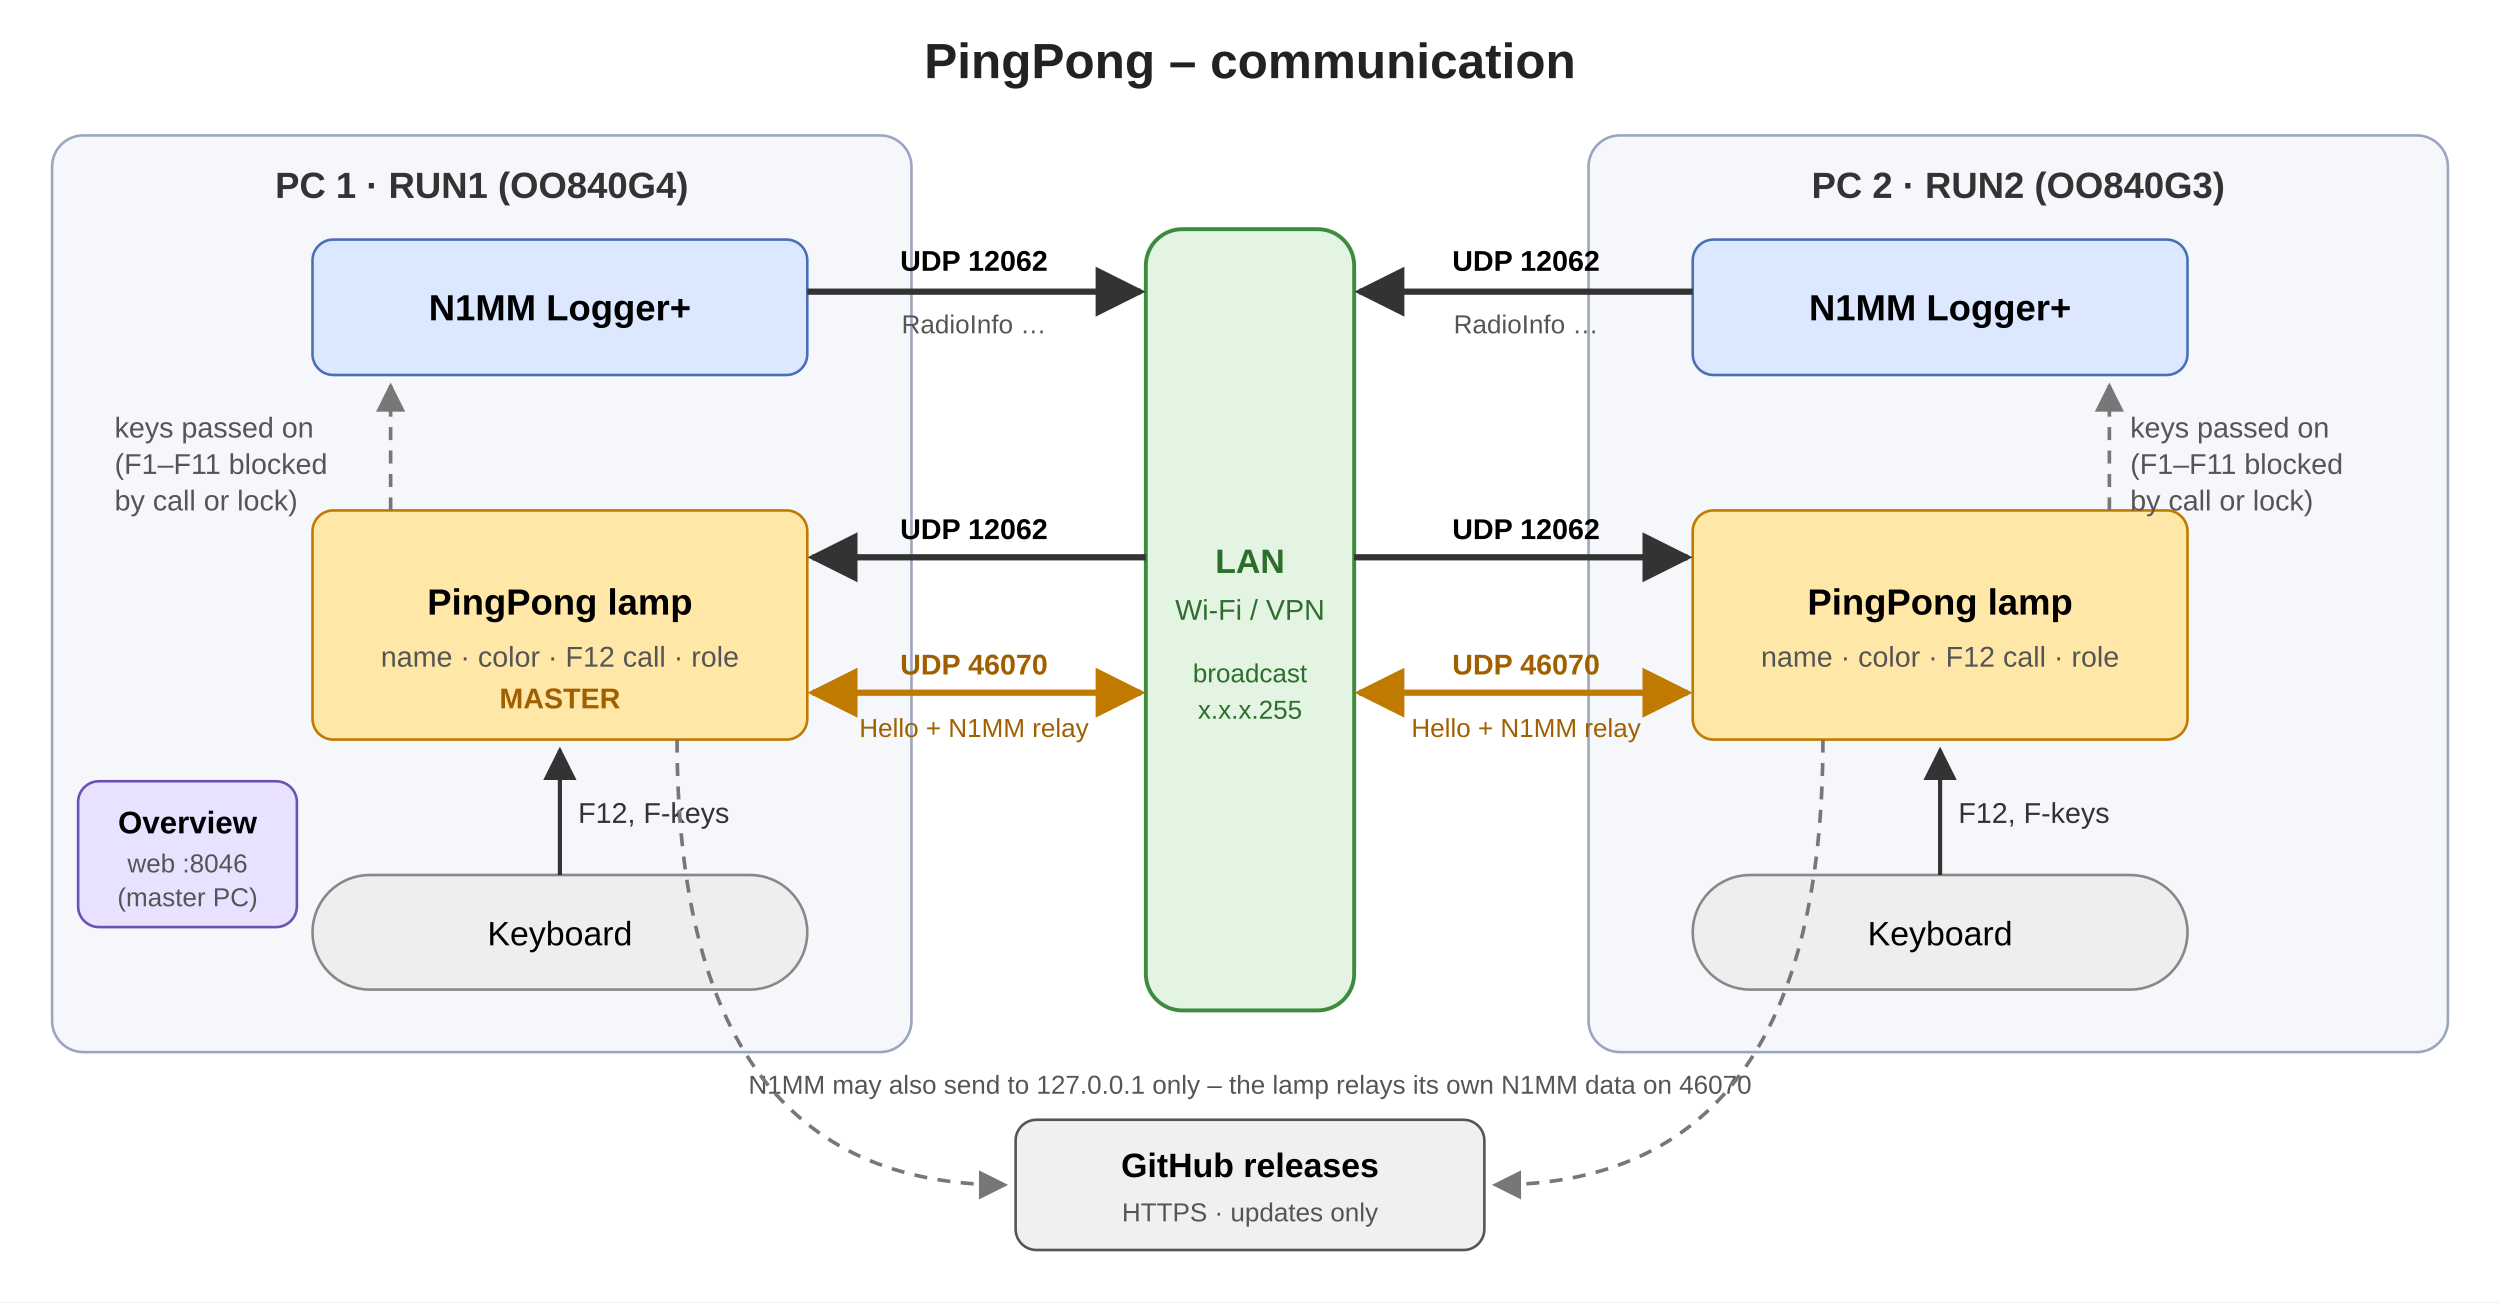
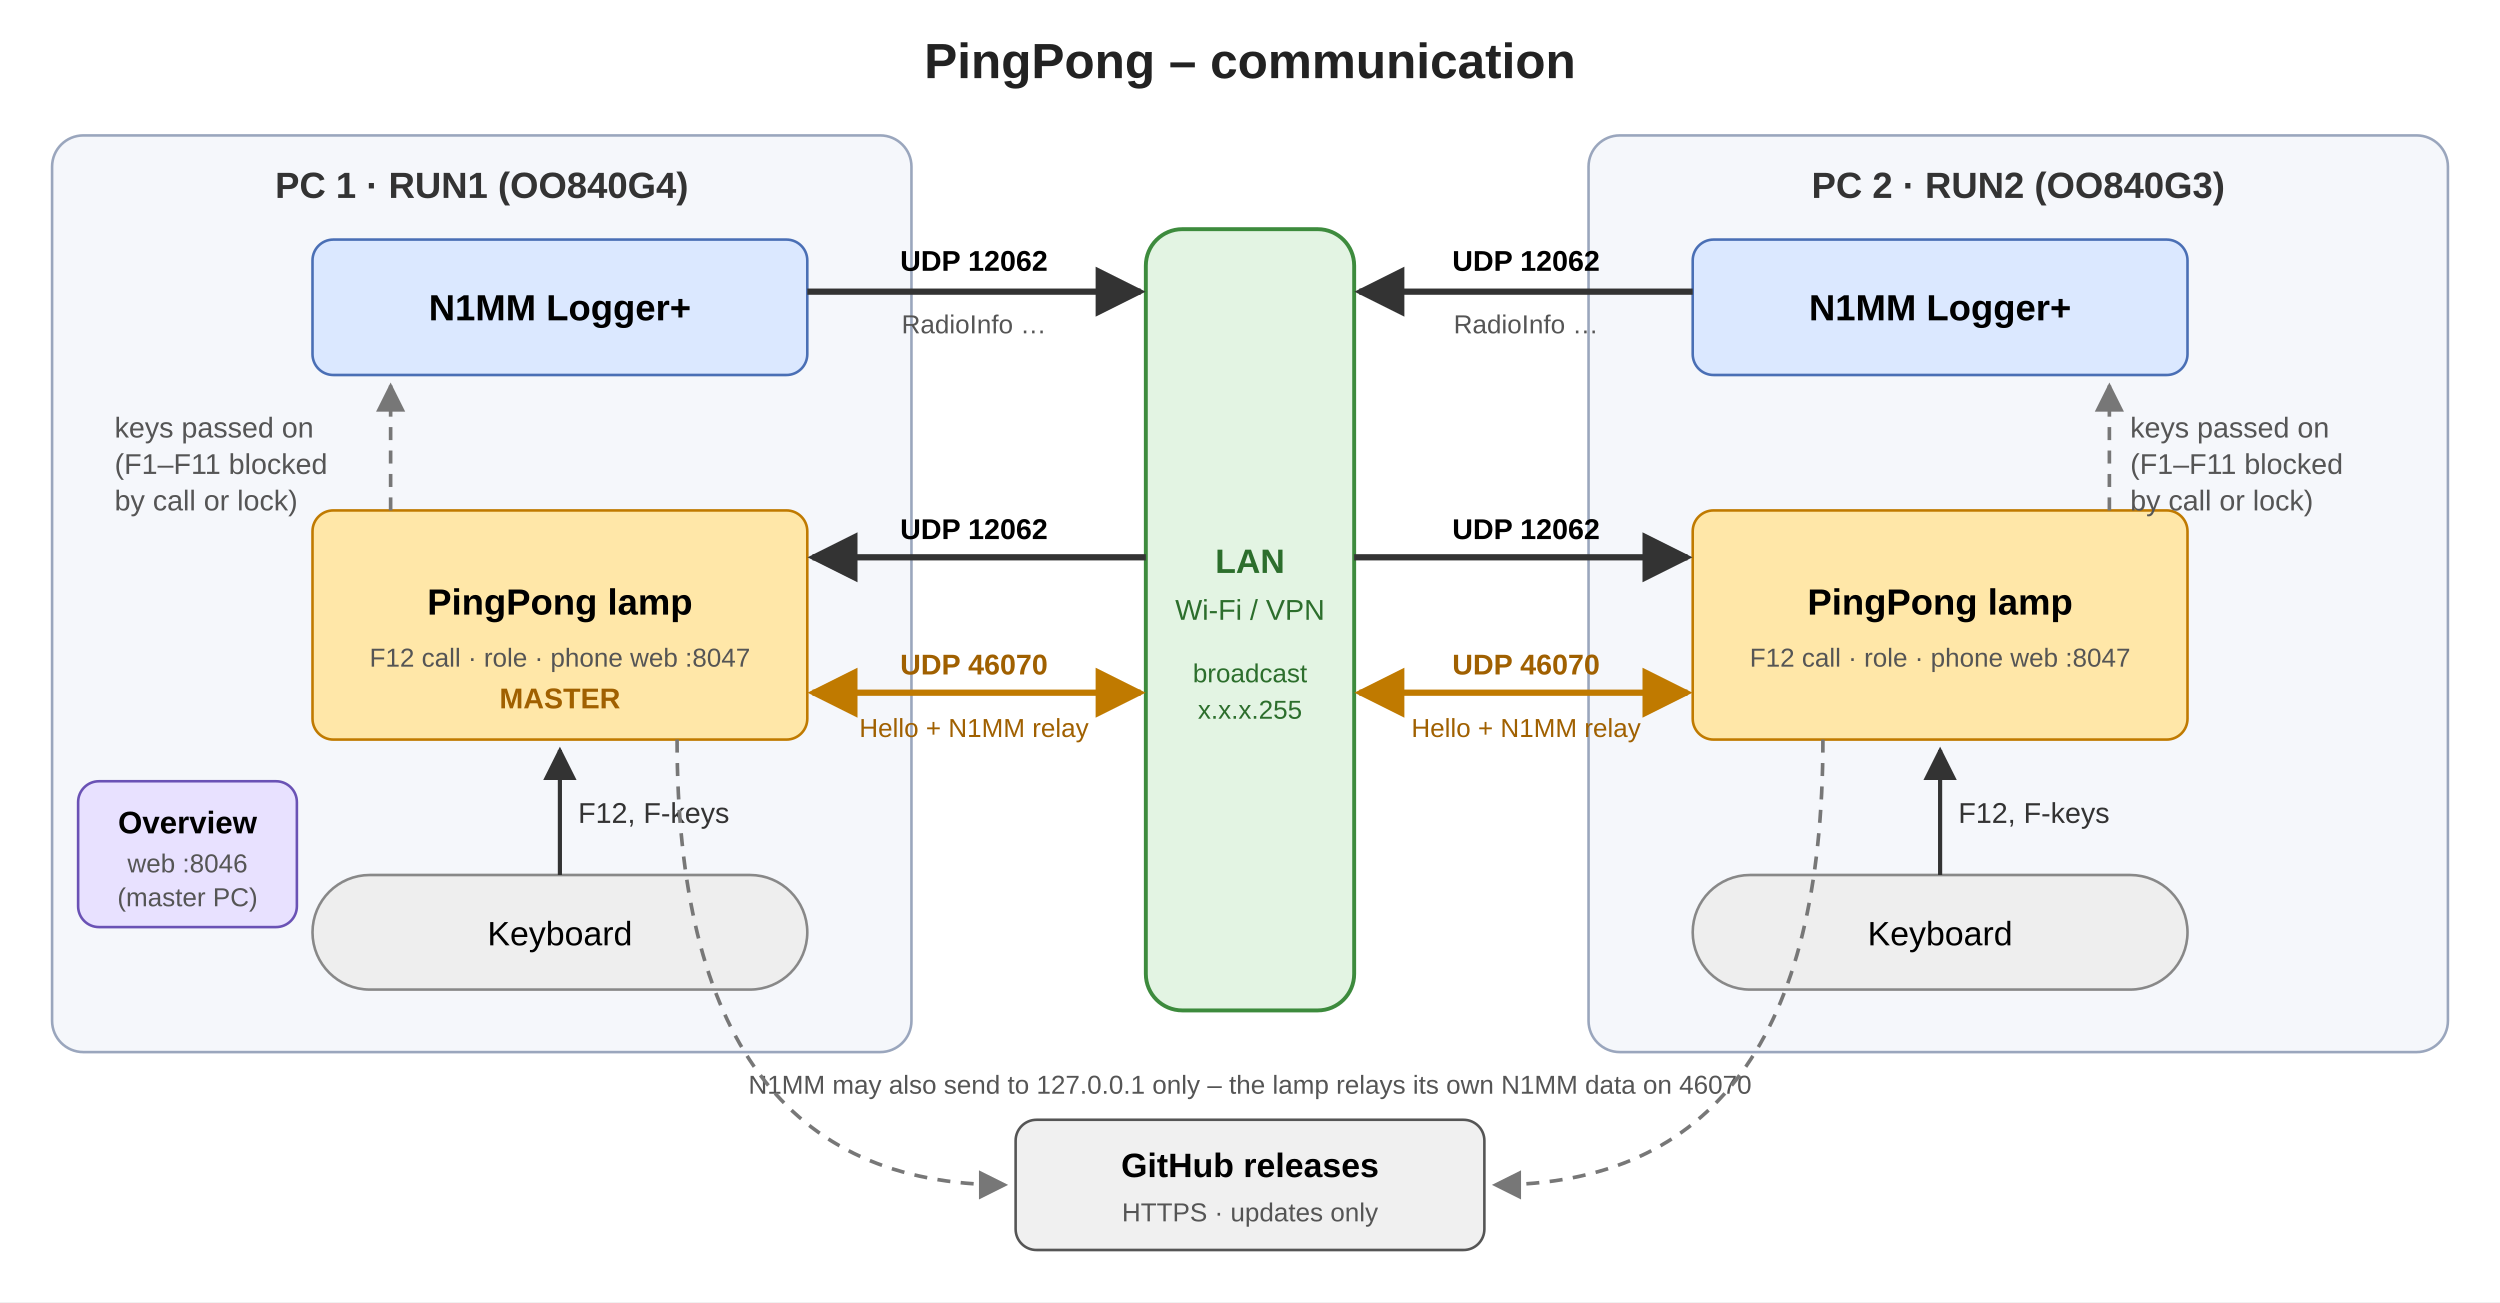
<svg xmlns="http://www.w3.org/2000/svg" width="960" height="500" viewBox="0 0 960 500" font-family="Segoe UI, Arial, Helvetica, sans-serif">
  <defs>
    <marker id="a" viewBox="0 0 10 10" refX="9" refY="5" markerWidth="8" markerHeight="8" orient="auto-start-reverse">
      <path d="M0,0 L10,5 L0,10 z" fill="#333" />
    </marker>
    <marker id="b" viewBox="0 0 10 10" refX="9" refY="5" markerWidth="8" markerHeight="8" orient="auto-start-reverse">
      <path d="M0,0 L10,5 L0,10 z" fill="#c07a00" />
    </marker>
    <marker id="g" viewBox="0 0 10 10" refX="9" refY="5" markerWidth="8" markerHeight="8" orient="auto-start-reverse">
      <path d="M0,0 L10,5 L0,10 z" fill="#777" />
    </marker>
  </defs>
  <rect width="960" height="500" fill="#ffffff" />
  <text x="480" y="30" text-anchor="middle" font-size="19" font-weight="700" fill="#222">PingPong – communication</text>
  <text x="480" y="420" text-anchor="middle" font-size="10" fill="#555">N1MM may also send to 127.0.0.1 only – the lamp relays its own N1MM data on 46070</text>
  <rect x="20" y="52" width="330" height="352" rx="12" fill="#f5f7fb" stroke="#9aa6bd" />
  <text x="185" y="76" text-anchor="middle" font-size="14" font-weight="700" fill="#333">PC 1 · RUN1 (OO840G4)</text>
  <rect x="120" y="92" width="190" height="52" rx="8" fill="#dbe8ff" stroke="#4a6fb5" />
  <text x="215" y="123" text-anchor="middle" font-size="14" font-weight="600">N1MM Logger+</text>
  <rect x="120" y="196" width="190" height="88" rx="8" fill="#ffe7a8" stroke="#c07a00" />
  <text x="215" y="236" text-anchor="middle" font-size="14" font-weight="600">PingPong lamp</text>
-   <text x="215" y="256" text-anchor="middle" font-size="11" fill="#555">name · color · F12 call · role</text>
+   <text x="215" y="256" text-anchor="middle" font-size="10" fill="#555">F12 call · role · phone web :8047</text>
  <text x="215" y="272" text-anchor="middle" font-size="11" font-weight="700" fill="#a06000">MASTER</text>
  <rect x="30" y="300" width="84" height="56" rx="8" fill="#e8e1ff" stroke="#6a52b5" />
  <text x="72" y="320" text-anchor="middle" font-size="12" font-weight="600">Overview</text>
  <text x="72" y="335" text-anchor="middle" font-size="10" fill="#555">web :8046</text>
  <text x="72" y="348" text-anchor="middle" font-size="10" fill="#555">(master PC)</text>
  <rect x="120" y="336" width="190" height="44" rx="22" fill="#eeeeee" stroke="#888" />
  <text x="215" y="363" text-anchor="middle" font-size="13">Keyboard</text>
  <line x1="215" y1="336" x2="215" y2="288" stroke="#333" stroke-width="1.6" marker-end="url(#a)" />
  <text x="222" y="316" font-size="11" fill="#333">F12, F-keys</text>
  <line x1="150" y1="196" x2="150" y2="148" stroke="#777" stroke-width="1.4" stroke-dasharray="5,4" marker-end="url(#g)" />
  <text x="44" y="168" font-size="11" fill="#555">keys passed on</text>
  <text x="44" y="182" font-size="11" fill="#555">(F1–F11 blocked</text>
  <text x="44" y="196" font-size="11" fill="#555"> by call or lock)</text>
  <rect x="610" y="52" width="330" height="352" rx="12" fill="#f5f7fb" stroke="#9aa6bd" />
  <text x="775" y="76" text-anchor="middle" font-size="14" font-weight="700" fill="#333">PC 2 · RUN2 (OO840G3)</text>
  <rect x="650" y="92" width="190" height="52" rx="8" fill="#dbe8ff" stroke="#4a6fb5" />
  <text x="745" y="123" text-anchor="middle" font-size="14" font-weight="600">N1MM Logger+</text>
  <rect x="650" y="196" width="190" height="88" rx="8" fill="#ffe7a8" stroke="#c07a00" />
  <text x="745" y="236" text-anchor="middle" font-size="14" font-weight="600">PingPong lamp</text>
-   <text x="745" y="256" text-anchor="middle" font-size="11" fill="#555">name · color · F12 call · role</text>
+   <text x="745" y="256" text-anchor="middle" font-size="10" fill="#555">F12 call · role · phone web :8047</text>
  <rect x="650" y="336" width="190" height="44" rx="22" fill="#eeeeee" stroke="#888" />
  <text x="745" y="363" text-anchor="middle" font-size="13">Keyboard</text>
  <line x1="745" y1="336" x2="745" y2="288" stroke="#333" stroke-width="1.6" marker-end="url(#a)" />
  <text x="752" y="316" font-size="11" fill="#333">F12, F-keys</text>
  <line x1="810" y1="196" x2="810" y2="148" stroke="#777" stroke-width="1.4" stroke-dasharray="5,4" marker-end="url(#g)" />
  <text x="818" y="168" font-size="11" fill="#555">keys passed on</text>
  <text x="818" y="182" font-size="11" fill="#555">(F1–F11 blocked</text>
  <text x="818" y="196" font-size="11" fill="#555"> by call or lock)</text>
  <rect x="440" y="88" width="80" height="300" rx="14" fill="#e3f4e3" stroke="#3d8b3d" stroke-width="1.5" />
  <text x="480" y="220" text-anchor="middle" font-size="13" font-weight="700" fill="#2c6e2c">LAN</text>
  <text x="480" y="238" text-anchor="middle" font-size="11" fill="#2c6e2c">Wi-Fi / VPN</text>
  <text x="480" y="262" text-anchor="middle" font-size="10" fill="#2c6e2c">broadcast</text>
  <text x="480" y="276" text-anchor="middle" font-size="10" fill="#2c6e2c">x.x.x.255</text>
  <line x1="310" y1="112" x2="438" y2="112" stroke="#333" stroke-width="2.4" marker-end="url(#a)" />
  <text x="374" y="104" text-anchor="middle" font-size="11" font-weight="600">UDP 12062</text>
  <text x="374" y="128" text-anchor="middle" font-size="10" fill="#555">RadioInfo …</text>
  <line x1="650" y1="112" x2="522" y2="112" stroke="#333" stroke-width="2.4" marker-end="url(#a)" />
  <text x="586" y="104" text-anchor="middle" font-size="11" font-weight="600">UDP 12062</text>
  <text x="586" y="128" text-anchor="middle" font-size="10" fill="#555">RadioInfo …</text>
  <line x1="440" y1="214" x2="312" y2="214" stroke="#333" stroke-width="2.4" marker-end="url(#a)" />
  <text x="374" y="207" text-anchor="middle" font-size="11" font-weight="600">UDP 12062</text>
  <line x1="520" y1="214" x2="648" y2="214" stroke="#333" stroke-width="2.4" marker-end="url(#a)" />
  <text x="586" y="207" text-anchor="middle" font-size="11" font-weight="600">UDP 12062</text>
  <line x1="312" y1="266" x2="438" y2="266" stroke="#c07a00" stroke-width="2.4" marker-start="url(#b)" marker-end="url(#b)" />
  <text x="374" y="259" text-anchor="middle" font-size="11" font-weight="600" fill="#a06000">UDP 46070</text>
  <text x="374" y="283" text-anchor="middle" font-size="10" fill="#a06000">Hello + N1MM relay</text>
  <line x1="522" y1="266" x2="648" y2="266" stroke="#c07a00" stroke-width="2.4" marker-start="url(#b)" marker-end="url(#b)" />
  <text x="586" y="259" text-anchor="middle" font-size="11" font-weight="600" fill="#a06000">UDP 46070</text>
  <text x="586" y="283" text-anchor="middle" font-size="10" fill="#a06000">Hello + N1MM relay</text>
  <rect x="390" y="430" width="180" height="50" rx="8" fill="#f0f0f0" stroke="#555" />
  <text x="480" y="452" text-anchor="middle" font-size="13" font-weight="600">GitHub releases</text>
  <text x="480" y="469" text-anchor="middle" font-size="10" fill="#555">HTTPS · updates only</text>
  <path d="M 260 284 Q 260 455 386 455" fill="none" stroke="#777" stroke-width="1.4" stroke-dasharray="5,4" marker-end="url(#g)" />
  <path d="M 700 284 Q 700 455 574 455" fill="none" stroke="#777" stroke-width="1.4" stroke-dasharray="5,4" marker-end="url(#g)" />
</svg>
